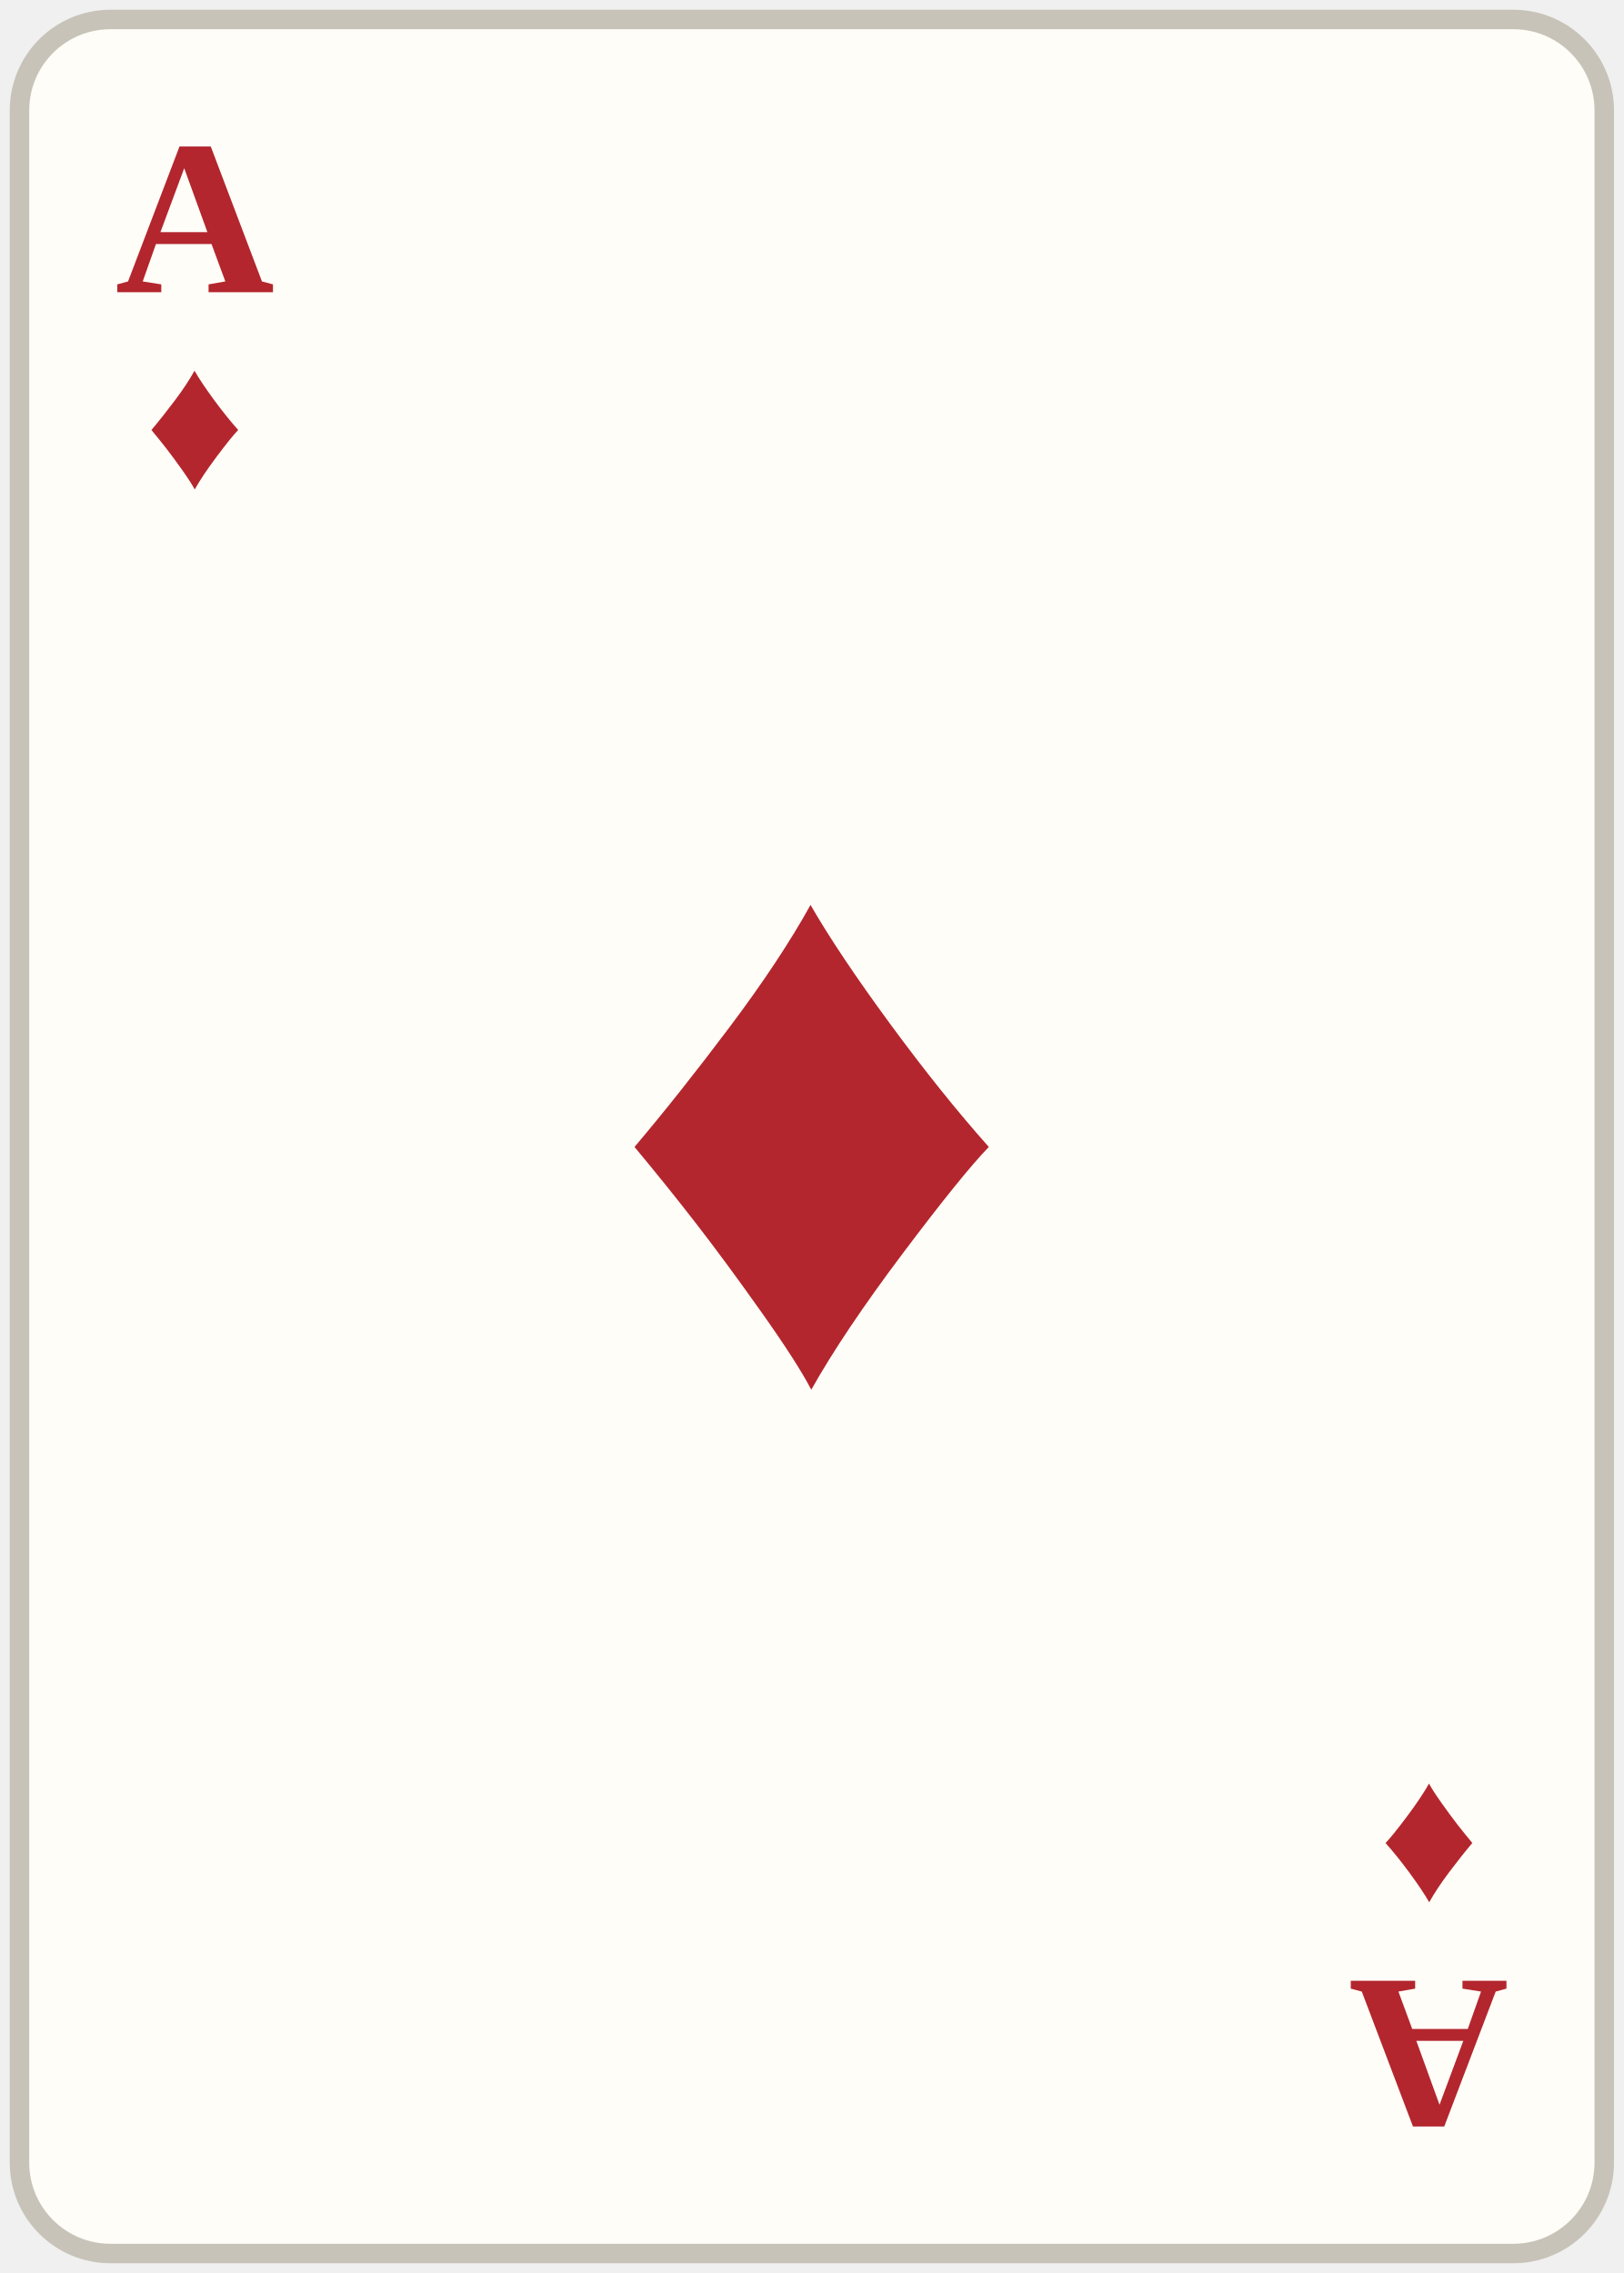
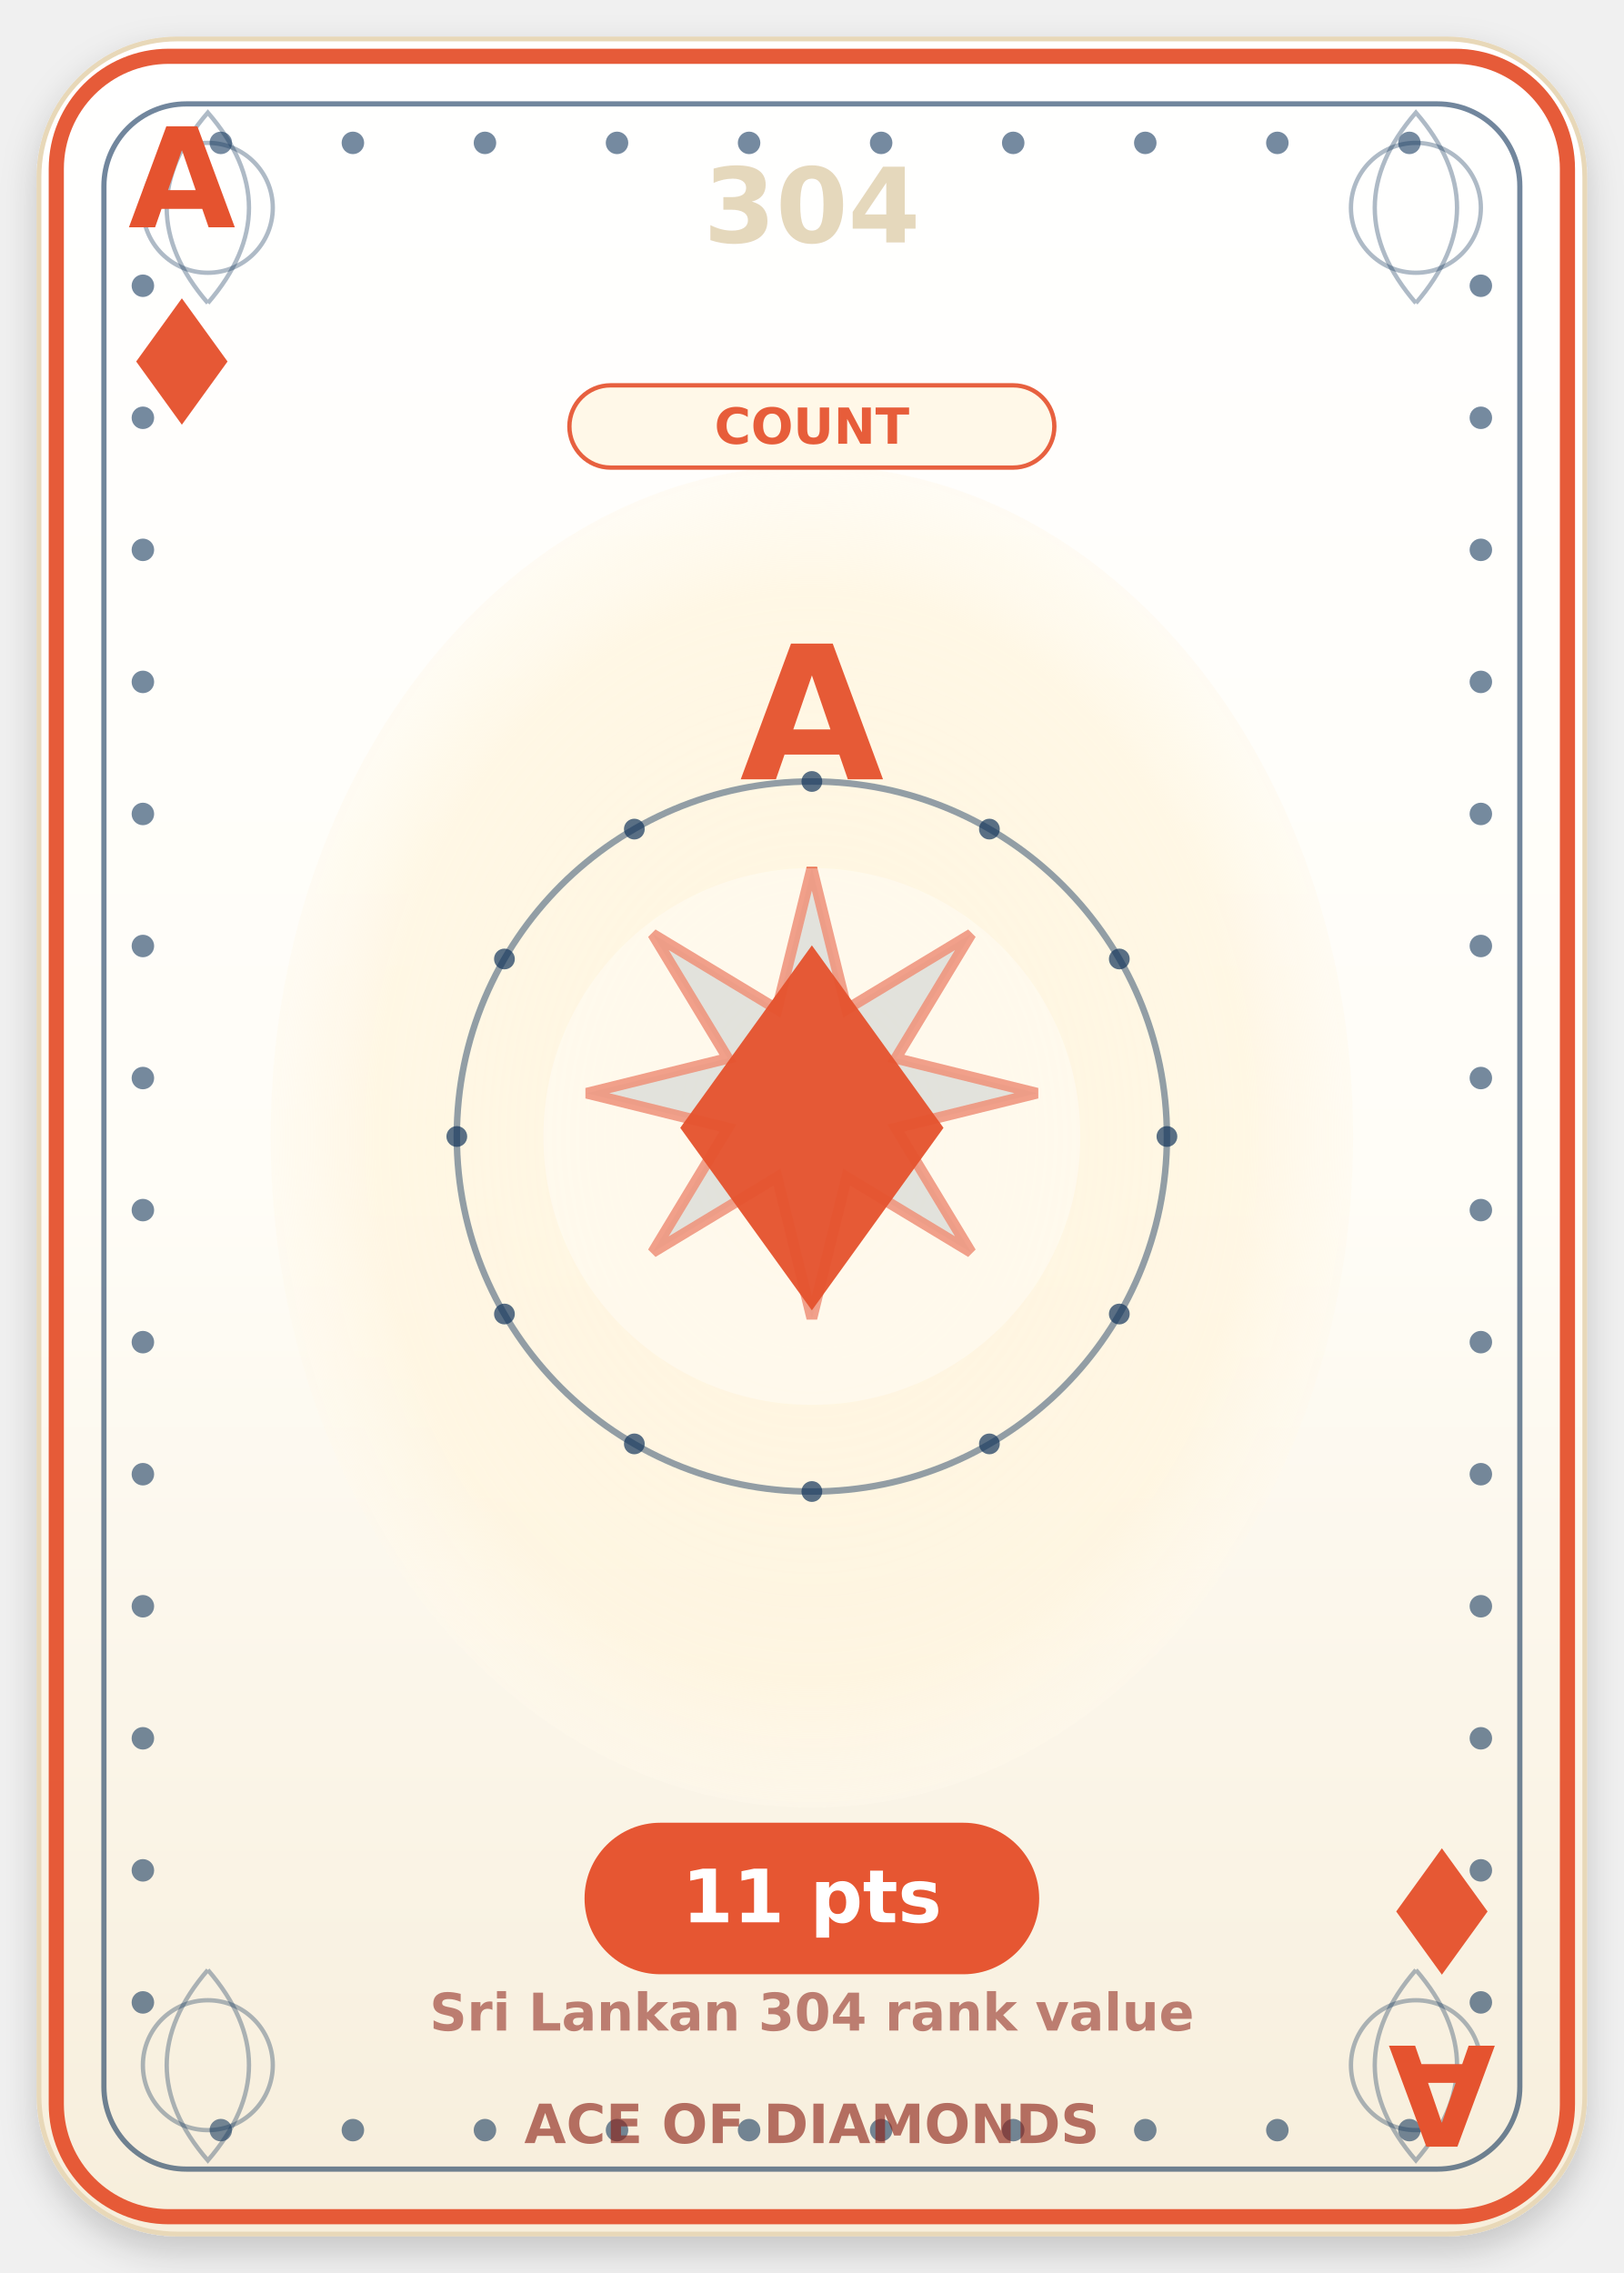
- <svg xmlns="http://www.w3.org/2000/svg" width="500" height="700" viewBox="0 0 500 700">
-   <rect x="6" y="6" width="488" height="688" rx="28" fill="#fffdf8" stroke="#c8c3b8" stroke-width="6" />
-   <g fill="#b3262d" text-anchor="middle" font-family="Georgia, 'Times New Roman', serif">
-     <text x="60" y="90" font-size="68" font-weight="700">A</text>
-     <text x="60" y="150" font-size="60">♦</text>
+ <svg xmlns="http://www.w3.org/2000/svg" width="750" height="1050" viewBox="0 0 750 1050">
+   <defs>
+     <linearGradient id="faceGrad" x1="0" x2="0" y1="0" y2="1">
+       <stop offset="0%" stop-color="#FFFFFF" />
+       <stop offset="52%" stop-color="#FFFDF7" />
+       <stop offset="100%" stop-color="#F7EEDB" />
+     </linearGradient>
+     <radialGradient id="softMedallion" cx="50%" cy="50%" r="65%">
+       <stop offset="0%" stop-color="#FFF5DF" stop-opacity="0.97" />
+       <stop offset="62%" stop-color="#FFF5DF" stop-opacity="0.78" />
+       <stop offset="100%" stop-color="#FFFFFF" stop-opacity="0" />
+     </radialGradient>
+     <filter id="shadow" x="-10%" y="-10%" width="120%" height="120%">
+       <feDropShadow dx="0" dy="7" stdDeviation="8" flood-color="#000000" flood-opacity="0.18" />
+     </filter>
+   </defs>
+   <g filter="url(#shadow)">
+     <rect x="18" y="18" width="714" height="1014" rx="64" ry="64" fill="url(#faceGrad)" stroke="#E8D8B8" stroke-width="2.2" />
  </g>
-   <g transform="rotate(180 250 350)" fill="#b3262d" text-anchor="middle" font-family="Georgia, 'Times New Roman', serif">
-     <text x="60" y="90" font-size="68" font-weight="700">A</text>
-     <text x="60" y="150" font-size="60">♦</text>
+   <ellipse cx="375.0" cy="525.0" rx="250" ry="310" fill="url(#softMedallion)" />
+   <rect x="26" y="26" width="698" height="998" rx="52" ry="52" fill="none" stroke="#E5532F" stroke-width="7" opacity="0.95" />
+   <rect x="48" y="48" width="654" height="954" rx="38" ry="38" fill="none" stroke="#12355B" stroke-width="2.4" opacity="0.6" />
+   <circle cx="102.0" cy="66.0" r="5.2" fill="#12355B" opacity="0.58" />
+   <circle cx="102.0" cy="984.0" r="5.2" fill="#12355B" opacity="0.58" />
+   <circle cx="163.0" cy="66.0" r="5.2" fill="#12355B" opacity="0.58" />
+   <circle cx="163.0" cy="984.0" r="5.2" fill="#12355B" opacity="0.58" />
+   <circle cx="224.0" cy="66.0" r="5.2" fill="#12355B" opacity="0.58" />
+   <circle cx="224.0" cy="984.0" r="5.2" fill="#12355B" opacity="0.58" />
+   <circle cx="285.0" cy="66.0" r="5.2" fill="#12355B" opacity="0.58" />
+   <circle cx="285.0" cy="984.0" r="5.2" fill="#12355B" opacity="0.58" />
+   <circle cx="346.0" cy="66.0" r="5.2" fill="#12355B" opacity="0.58" />
+   <circle cx="346.0" cy="984.0" r="5.2" fill="#12355B" opacity="0.58" />
+   <circle cx="407.0" cy="66.0" r="5.2" fill="#12355B" opacity="0.58" />
+   <circle cx="407.0" cy="984.0" r="5.2" fill="#12355B" opacity="0.58" />
+   <circle cx="468.0" cy="66.0" r="5.2" fill="#12355B" opacity="0.58" />
+   <circle cx="468.0" cy="984.0" r="5.2" fill="#12355B" opacity="0.58" />
+   <circle cx="529.0" cy="66.0" r="5.2" fill="#12355B" opacity="0.58" />
+   <circle cx="529.0" cy="984.0" r="5.2" fill="#12355B" opacity="0.58" />
+   <circle cx="590.0" cy="66.0" r="5.2" fill="#12355B" opacity="0.58" />
+   <circle cx="590.0" cy="984.0" r="5.2" fill="#12355B" opacity="0.58" />
+   <circle cx="651.0" cy="66.0" r="5.2" fill="#12355B" opacity="0.58" />
+   <circle cx="651.0" cy="984.0" r="5.2" fill="#12355B" opacity="0.58" />
+   <circle cx="66.0" cy="132.0" r="5.2" fill="#12355B" opacity="0.58" />
+   <circle cx="684.0" cy="132.0" r="5.2" fill="#12355B" opacity="0.58" />
+   <circle cx="66.0" cy="193.0" r="5.2" fill="#12355B" opacity="0.58" />
+   <circle cx="684.0" cy="193.0" r="5.2" fill="#12355B" opacity="0.58" />
+   <circle cx="66.0" cy="254.0" r="5.2" fill="#12355B" opacity="0.58" />
+   <circle cx="684.0" cy="254.0" r="5.2" fill="#12355B" opacity="0.58" />
+   <circle cx="66.0" cy="315.0" r="5.2" fill="#12355B" opacity="0.58" />
+   <circle cx="684.0" cy="315.0" r="5.2" fill="#12355B" opacity="0.58" />
+   <circle cx="66.0" cy="376.0" r="5.2" fill="#12355B" opacity="0.58" />
+   <circle cx="684.0" cy="376.0" r="5.2" fill="#12355B" opacity="0.58" />
+   <circle cx="66.0" cy="437.0" r="5.2" fill="#12355B" opacity="0.58" />
+   <circle cx="684.0" cy="437.0" r="5.2" fill="#12355B" opacity="0.58" />
+   <circle cx="66.0" cy="498.0" r="5.2" fill="#12355B" opacity="0.58" />
+   <circle cx="684.0" cy="498.0" r="5.2" fill="#12355B" opacity="0.58" />
+   <circle cx="66.0" cy="559.0" r="5.2" fill="#12355B" opacity="0.58" />
+   <circle cx="684.0" cy="559.0" r="5.2" fill="#12355B" opacity="0.58" />
+   <circle cx="66.0" cy="620.0" r="5.2" fill="#12355B" opacity="0.58" />
+   <circle cx="684.0" cy="620.0" r="5.2" fill="#12355B" opacity="0.58" />
+   <circle cx="66.0" cy="681.0" r="5.2" fill="#12355B" opacity="0.58" />
+   <circle cx="684.0" cy="681.0" r="5.2" fill="#12355B" opacity="0.58" />
+   <circle cx="66.0" cy="742.0" r="5.2" fill="#12355B" opacity="0.58" />
+   <circle cx="684.0" cy="742.0" r="5.2" fill="#12355B" opacity="0.58" />
+   <circle cx="66.0" cy="803.0" r="5.2" fill="#12355B" opacity="0.58" />
+   <circle cx="684.0" cy="803.0" r="5.2" fill="#12355B" opacity="0.58" />
+   <circle cx="66.0" cy="864.0" r="5.2" fill="#12355B" opacity="0.58" />
+   <circle cx="684.0" cy="864.0" r="5.2" fill="#12355B" opacity="0.58" />
+   <circle cx="66.0" cy="925.0" r="5.2" fill="#12355B" opacity="0.58" />
+   <circle cx="684.0" cy="925.0" r="5.2" fill="#12355B" opacity="0.58" />
+   <circle cx="654.0" cy="954.0" r="30" fill="none" stroke="#12355B" stroke-width="2" opacity="0.34" />
+   <path d="M 654.0 910.0 Q 616.0 954.0 654.0 998.0 Q 692.0 954.0 654.0 910.0" fill="none" stroke="#12355B" stroke-width="2" opacity="0.34" />
+   <circle cx="654.0" cy="96.0" r="30" fill="none" stroke="#12355B" stroke-width="2" opacity="0.34" />
+   <path d="M 654.0 140.0 Q 616.0 96.0 654.0 52.0 Q 692.0 96.0 654.0 140.0" fill="none" stroke="#12355B" stroke-width="2" opacity="0.34" />
+   <circle cx="96.0" cy="954.0" r="30" fill="none" stroke="#12355B" stroke-width="2" opacity="0.34" />
+   <path d="M 96.0 910.0 Q 134.0 954.0 96.0 998.0 Q 58.0 954.0 96.0 910.0" fill="none" stroke="#12355B" stroke-width="2" opacity="0.34" />
+   <circle cx="96.0" cy="96.0" r="30" fill="none" stroke="#12355B" stroke-width="2" opacity="0.34" />
+   <path d="M 96.0 140.0 Q 134.0 96.0 96.0 52.0 Q 58.0 96.0 96.0 140.0" fill="none" stroke="#12355B" stroke-width="2" opacity="0.34" />
+   <g transform="rotate(0 84 123)">
+     <text x="84" y="105" font-family="DejaVu Sans, Arial, sans-serif" font-size="64" font-weight="900" text-anchor="middle" fill="#E5532F">A</text>
+     <polygon points="84.0,137.8 105.1,167.0 84.0,196.2 62.9,167.0" fill="#E5532F" opacity="0.970" />
  </g>
-   <text x="250" y="425" fill="#b3262d" text-anchor="middle" font-family="Georgia, 'Times New Roman', serif" font-size="245">♦</text>
+   <g transform="rotate(180 666 927)">
+     <text x="666" y="909" font-family="DejaVu Sans, Arial, sans-serif" font-size="64" font-weight="900" text-anchor="middle" fill="#E5532F">A</text>
+     <polygon points="666.0,941.8 687.1,971.0 666.0,1000.2 644.9,971.0" fill="#E5532F" opacity="0.970" />
+   </g>
+   <text x="375.0" y="112" font-family="DejaVu Sans, Arial, sans-serif" font-size="48" font-weight="900" text-anchor="middle" fill="#B58E43" opacity="0.35">304</text>
+   <rect x="263.0" y="178" width="224" height="38" rx="19" ry="19" fill="#FFF7E6" stroke="#E5532F" stroke-width="2" opacity="0.92" />
+   <text x="375.0" y="205" font-family="DejaVu Sans, Arial, sans-serif" font-size="23" font-weight="800" text-anchor="middle" fill="#E5532F" opacity="0.94">COUNT</text>
+   <polygon points="375.0,401.0 391.1,466.2 448.5,431.5 413.8,488.9 479.0,505.0 413.8,521.1 448.5,578.5 391.1,543.8 375.0,609.0 358.9,543.8 301.5,578.5 336.2,521.1 271.0,505.0 336.2,488.9 301.5,431.5 358.9,466.2" fill="#12355B" opacity="0.19" />
+   <polygon points="375.0,401.0 391.1,466.2 448.5,431.5 413.8,488.9 479.0,505.0 413.8,521.1 448.5,578.5 391.1,543.8 375.0,609.0 358.9,543.8 301.5,578.5 336.2,521.1 271.0,505.0 336.2,488.9 301.5,431.5 358.9,466.2" fill="none" stroke="#E5532F" stroke-width="5" opacity="0.86" />
+   <circle cx="375.0" cy="525.0" r="164" fill="none" stroke="#12355B" stroke-width="3" opacity="0.46" />
+   <circle cx="375.0" cy="525.0" r="124" fill="#FFFFFF" opacity="0.36" />
+   <circle cx="539.0" cy="525.0" r="4.8" fill="#12355B" opacity="0.70" />
+   <circle cx="517.0" cy="607.0" r="4.8" fill="#12355B" opacity="0.70" />
+   <circle cx="457.0" cy="667.0" r="4.8" fill="#12355B" opacity="0.70" />
+   <circle cx="375.0" cy="689.0" r="4.8" fill="#12355B" opacity="0.70" />
+   <circle cx="293.0" cy="667.0" r="4.8" fill="#12355B" opacity="0.70" />
+   <circle cx="233.0" cy="607.0" r="4.8" fill="#12355B" opacity="0.70" />
+   <circle cx="211.0" cy="525.0" r="4.8" fill="#12355B" opacity="0.70" />
+   <circle cx="233.0" cy="443.0" r="4.8" fill="#12355B" opacity="0.70" />
+   <circle cx="293.0" cy="383.0" r="4.8" fill="#12355B" opacity="0.70" />
+   <circle cx="375.0" cy="361.0" r="4.8" fill="#12355B" opacity="0.70" />
+   <circle cx="457.0" cy="383.0" r="4.8" fill="#12355B" opacity="0.70" />
+   <circle cx="517.0" cy="443.0" r="4.8" fill="#12355B" opacity="0.70" />
+   <polygon points="375.0,436.7 435.8,521.0 375.0,605.3 314.2,521.0" fill="#E5532F" opacity="0.960" />
+   <text x="375.0" y="360" font-family="DejaVu Sans, Arial, sans-serif" font-size="86" font-weight="900" text-anchor="middle" fill="#E5532F" opacity="0.96">A</text>
+   <rect x="270.0" y="842" width="210" height="70" rx="35" ry="35" fill="#E5532F" opacity="0.98" />
+   <text x="375.0" y="888" font-family="DejaVu Sans, Arial, sans-serif" font-size="34" font-weight="800" text-anchor="middle" fill="#FFFFFF">11 pts</text>
+   <text x="375.0" y="938" font-family="DejaVu Sans, Arial, sans-serif" font-size="24" font-weight="600" text-anchor="middle" fill="#8B1E14" opacity="0.55">Sri Lankan 304 rank value</text>
+   <text x="375.0" y="990" font-family="DejaVu Sans, Arial, sans-serif" font-size="25" font-weight="700" text-anchor="middle" fill="#8B1E14" opacity="0.62">ACE OF DIAMONDS</text>
</svg>
